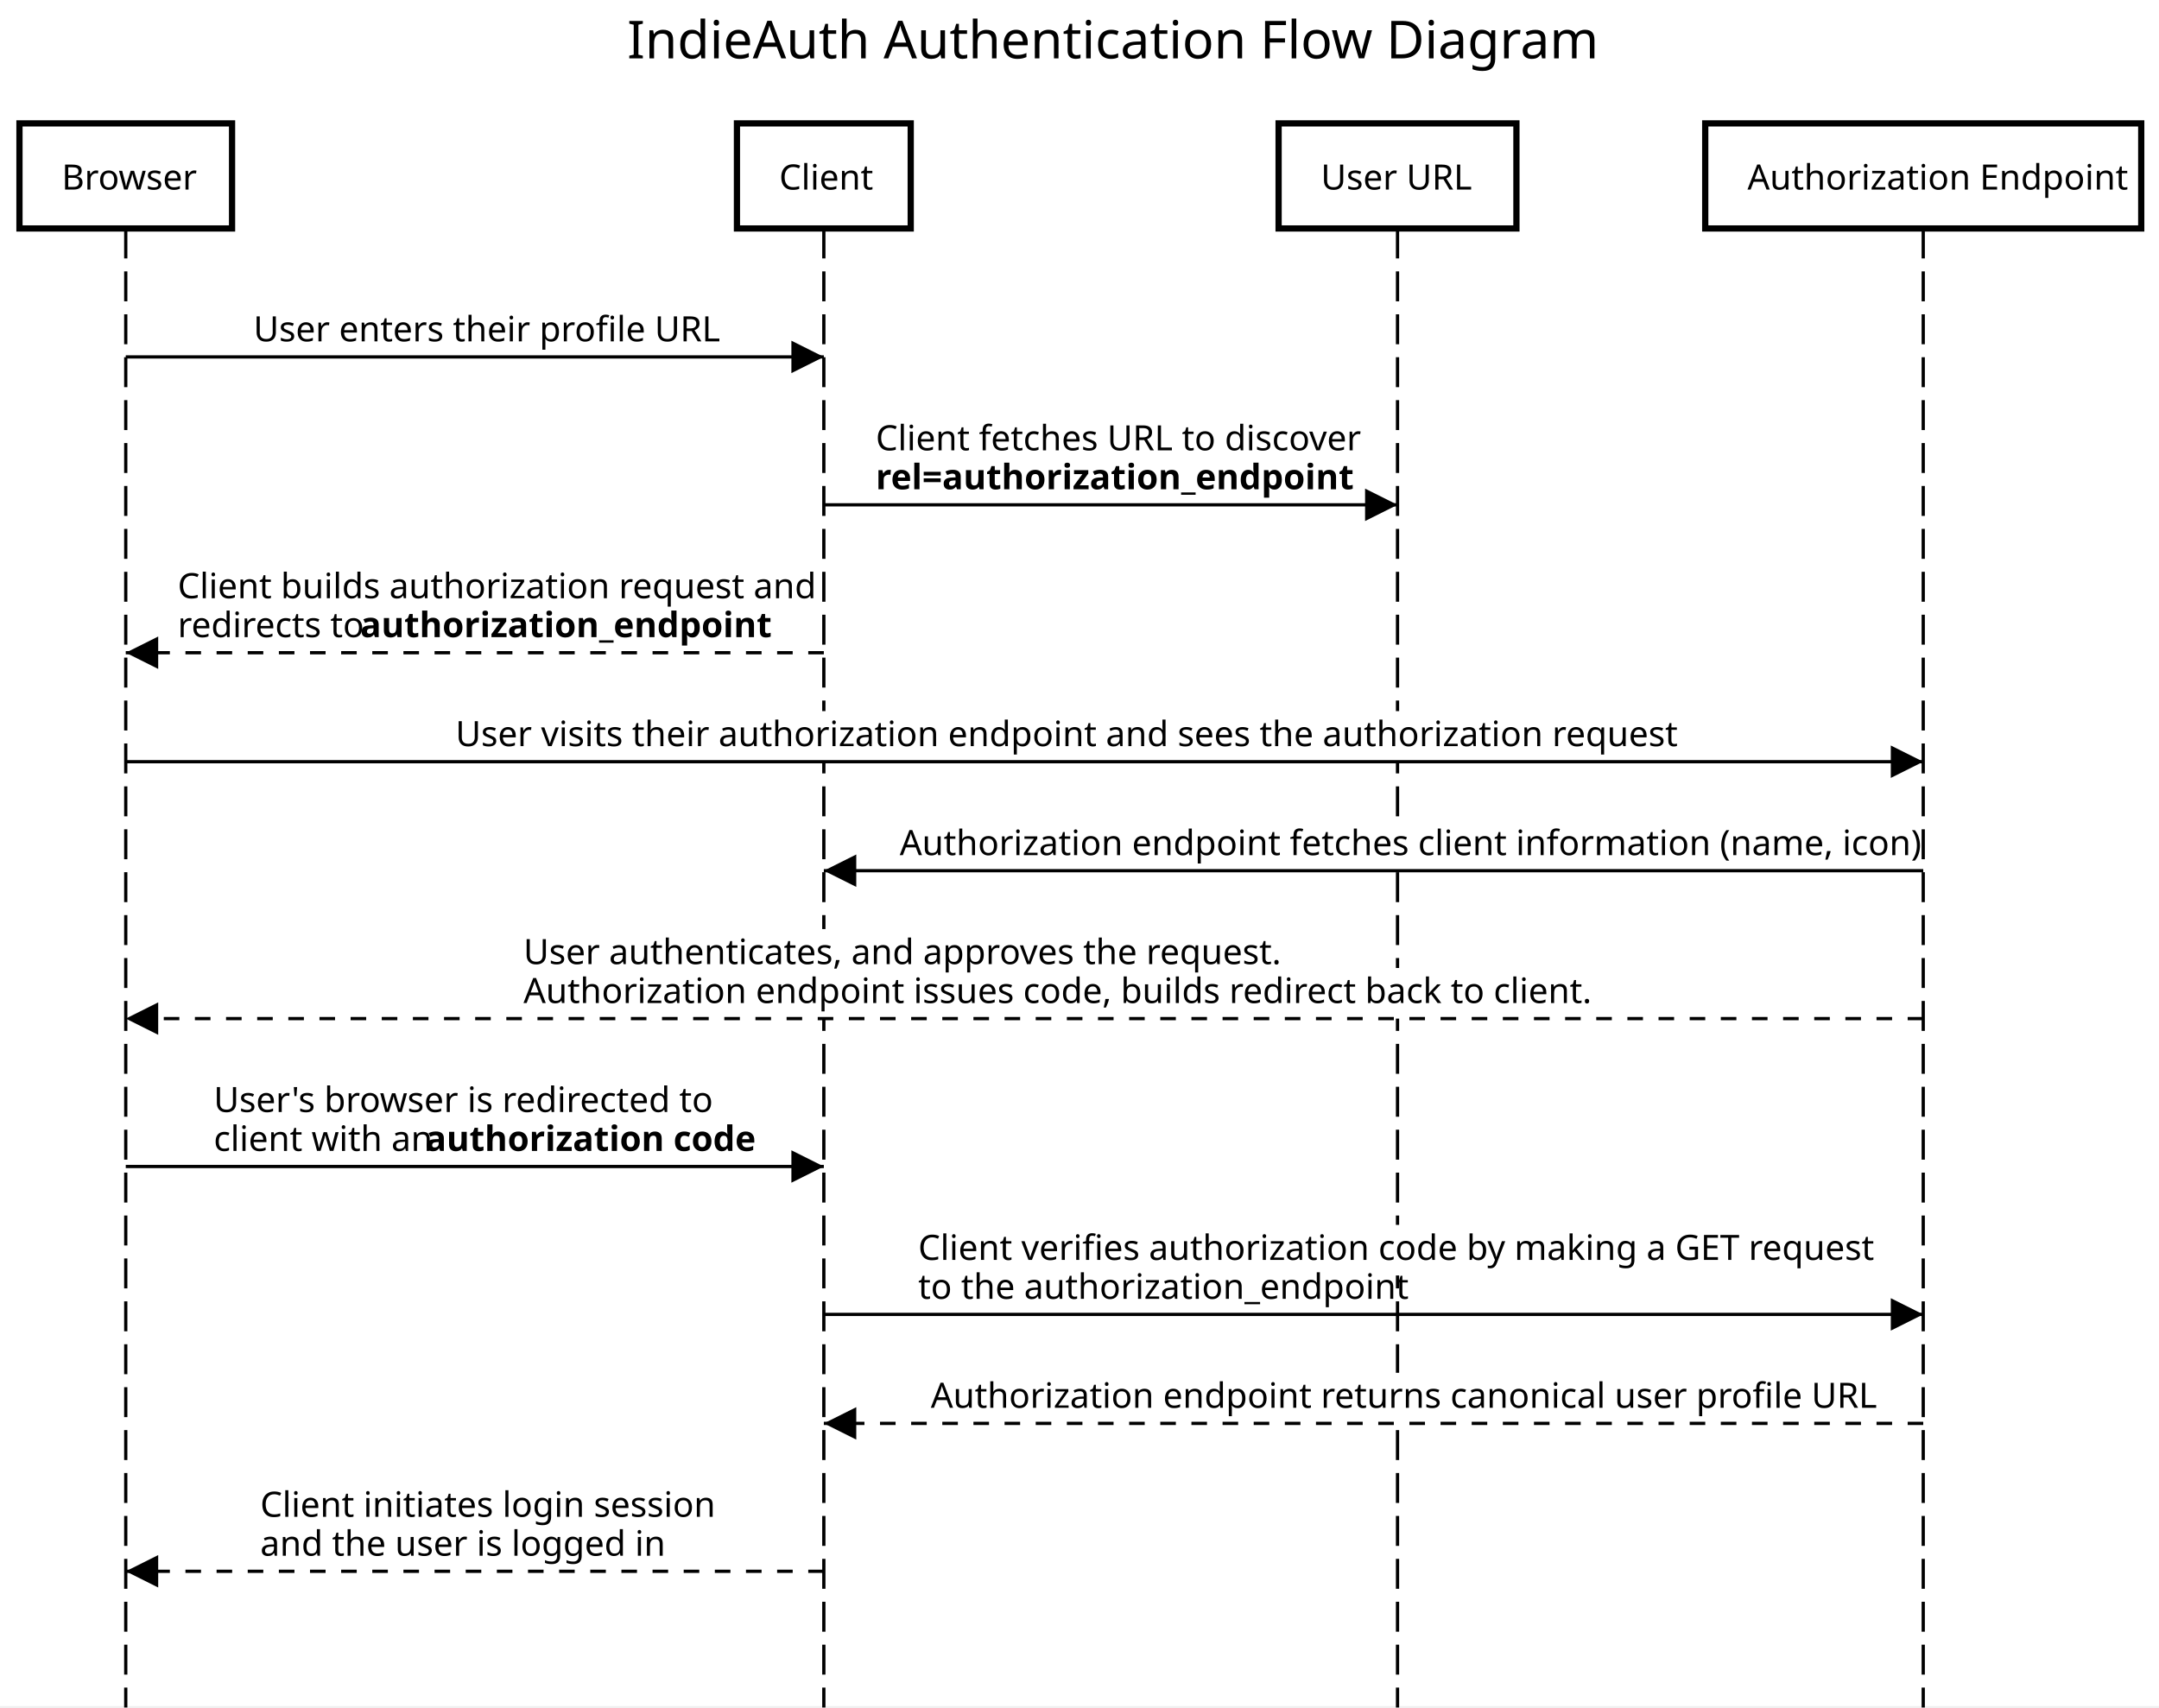
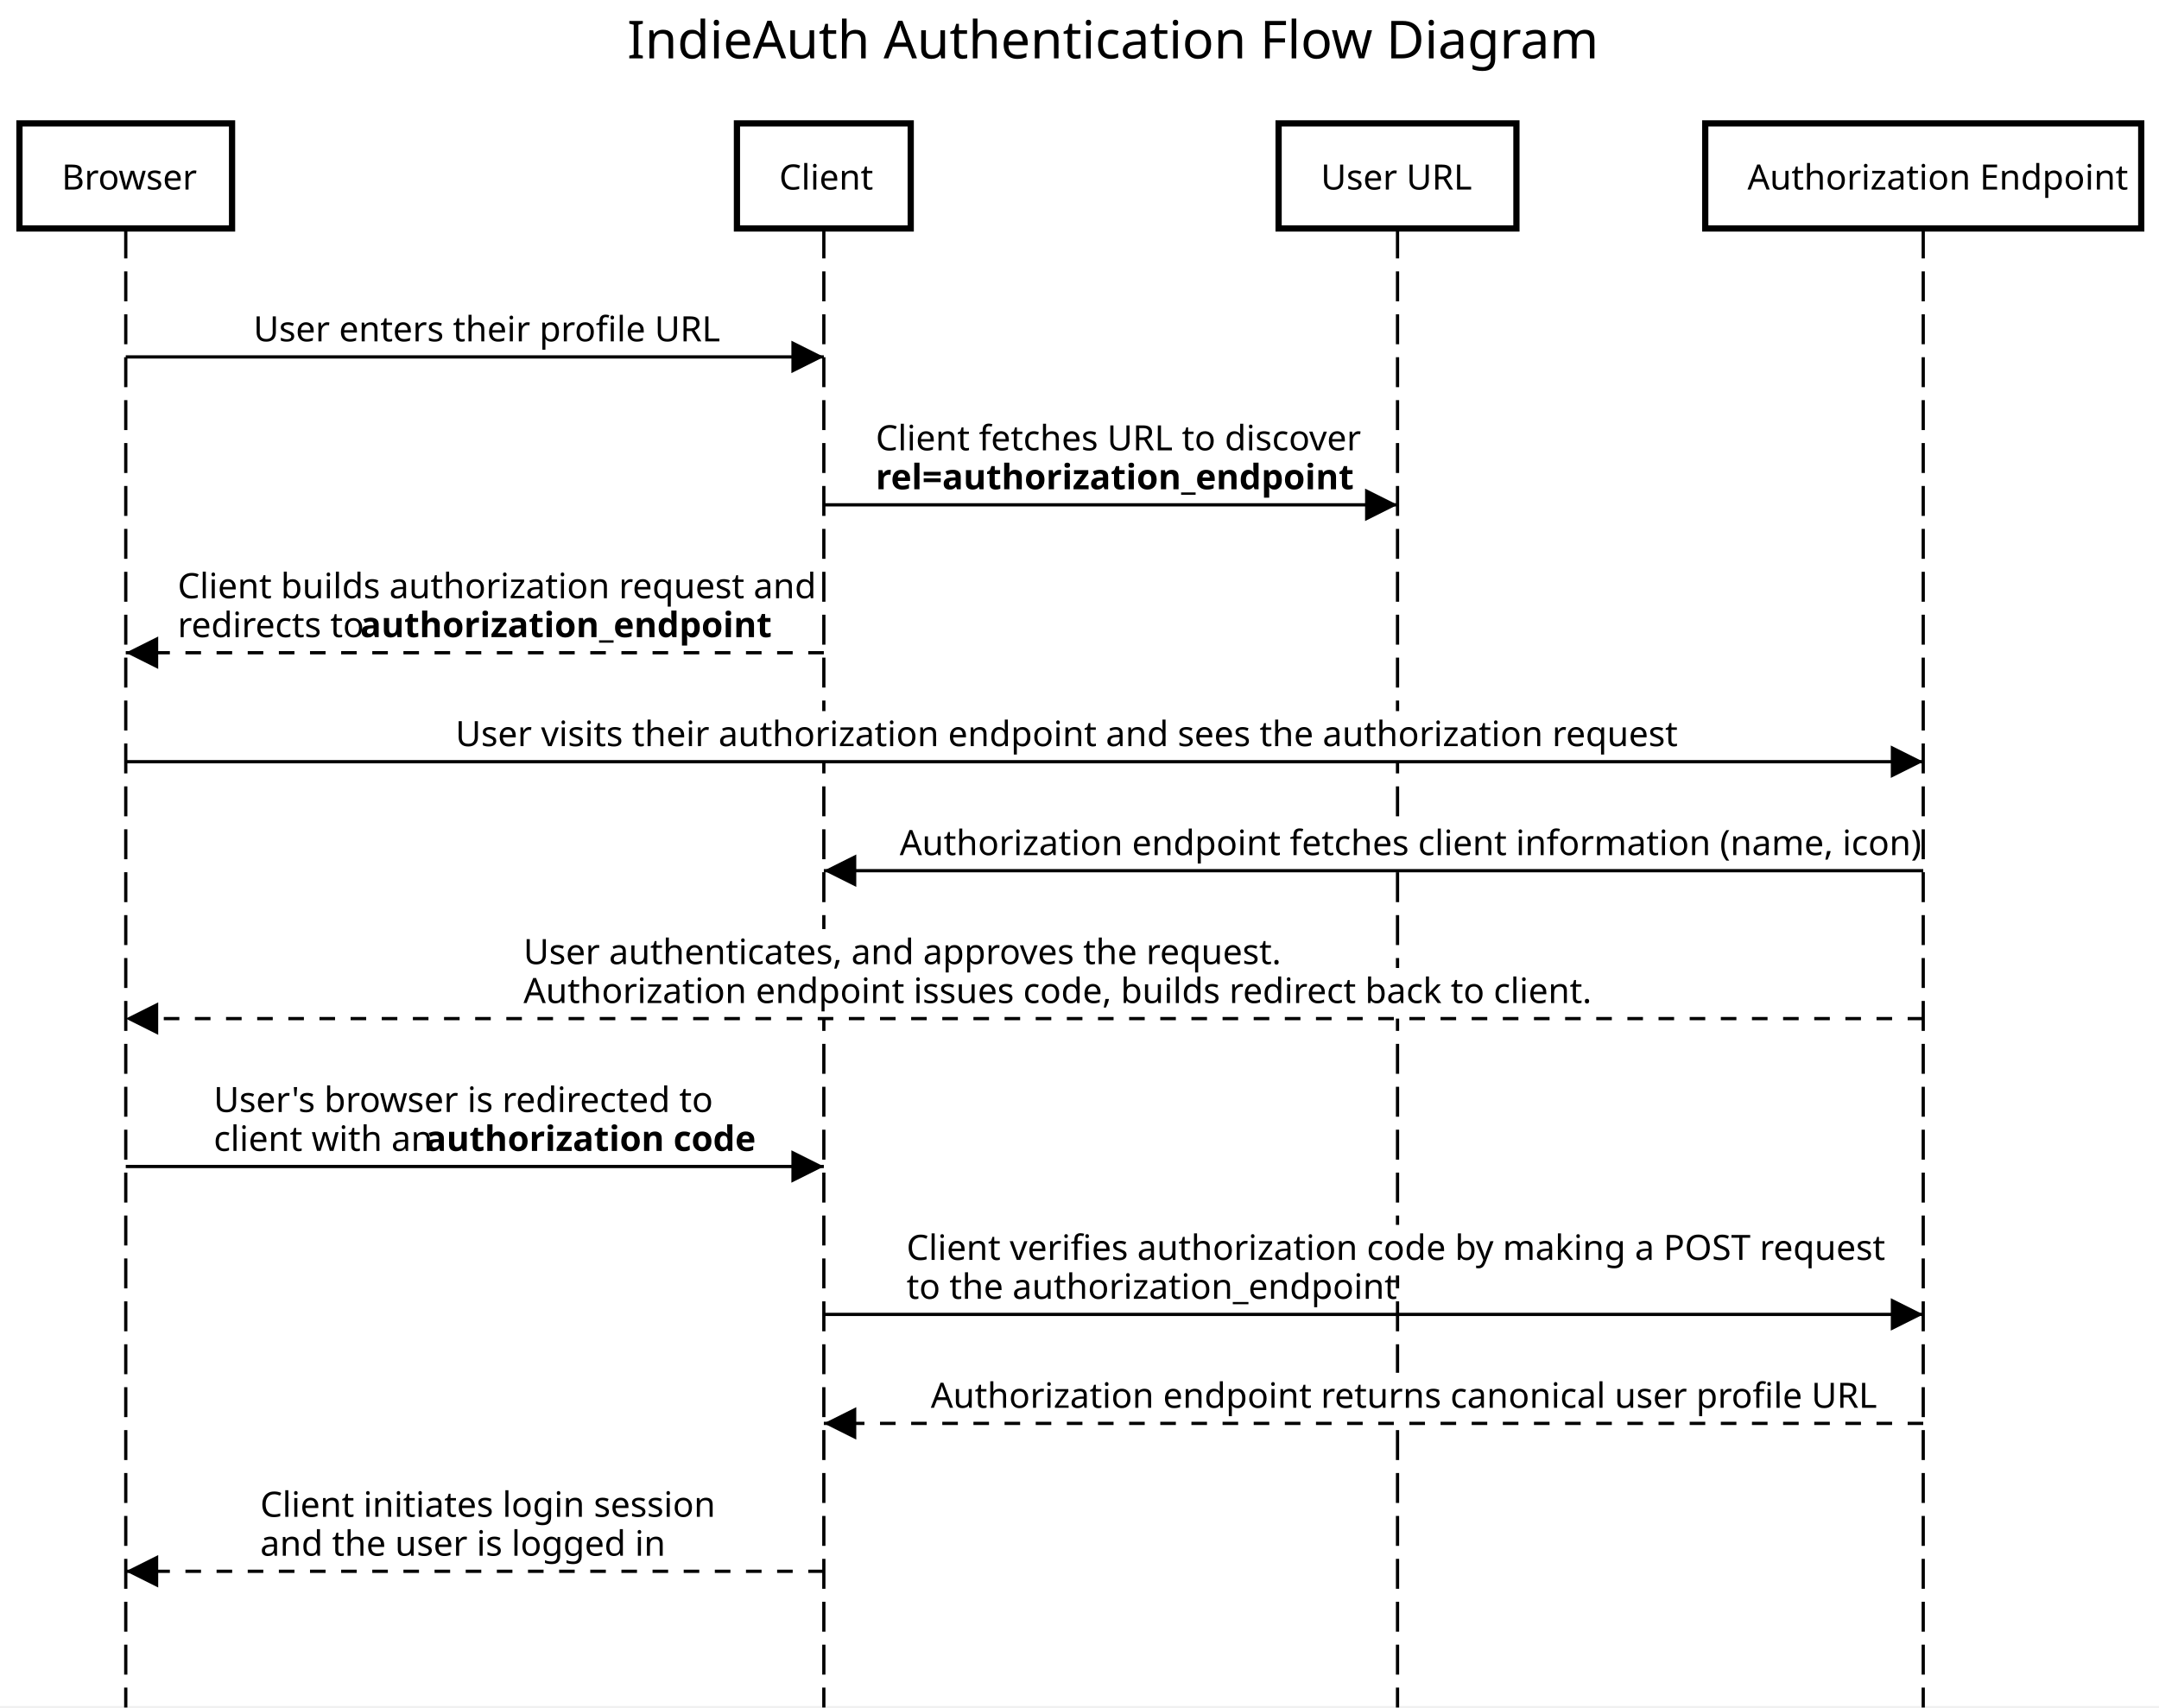
<svg xmlns="http://www.w3.org/2000/svg" version="1.1" viewbox="0 0 906 716" style="width: 100%; height: auto;">
  <defs />
  <g>
    <g />
    <g />
    <g />
    <g />
    <g />
    <g />
    <g />
    <g />
    <g />
    <g />
    <g />
    <g />
    <g />
    <g />
    <g />
    <g />
    <g />
    <g />
    <g />
    <g />
    <g />
    <g />
    <g>
      <rect fill="white" stroke="none" x="0" y="0" width="906" height="716" />
    </g>
    <g>
      <text fill="black" stroke="none" font-family="sans-serif" font-size="16.5pt" font-style="normal" font-weight="normal" text-decoration="normal" x="263.199" y="24.503" text-anchor="start" dominant-baseline="alphabetic">IndieAuth Authentication Flow Diagram</text>
    </g>
    <g>
      <path fill="none" stroke="black" paint-order="fill stroke markers" d=" M 52.774 95.888 L 52.774 716.625" stroke-miterlimit="10" stroke-width="1.361" stroke-dasharray="12.566,5.445" />
      <path fill="none" stroke="black" paint-order="fill stroke markers" d=" M 345.712 95.888 L 345.712 716.625" stroke-miterlimit="10" stroke-width="1.361" stroke-dasharray="12.566,5.445" />
      <path fill="none" stroke="black" paint-order="fill stroke markers" d=" M 586.452 95.888 L 586.452 716.625" stroke-miterlimit="10" stroke-width="1.361" stroke-dasharray="12.566,5.445" />
      <path fill="none" stroke="black" paint-order="fill stroke markers" d=" M 807.065 95.888 L 807.065 716.625" stroke-miterlimit="10" stroke-width="1.361" stroke-dasharray="12.566,5.445" />
    </g>
    <g>
      <path fill="none" stroke="none" />
      <g>
        <path fill="white" stroke="black" paint-order="fill stroke markers" d=" M 8.168 51.783 L 97.38 51.783 L 97.38 95.888 L 8.168 95.888 L 8.168 51.783 Z" stroke-miterlimit="10" stroke-width="2.614" stroke-dasharray="" />
      </g>
      <g>
        <g />
        <text fill="black" stroke="none" font-family="sans-serif" font-size="11pt" font-style="normal" font-weight="normal" text-decoration="normal" x="25.891" y="79.552" text-anchor="start" dominant-baseline="alphabetic">Browser</text>
      </g>
      <path fill="none" stroke="none" />
      <g>
        <path fill="white" stroke="black" paint-order="fill stroke markers" d=" M 309.248 51.783 L 382.175 51.783 L 382.175 95.888 L 309.248 95.888 L 309.248 51.783 Z" stroke-miterlimit="10" stroke-width="2.614" stroke-dasharray="" />
      </g>
      <g>
        <g />
        <text fill="black" stroke="none" font-family="sans-serif" font-size="11pt" font-style="normal" font-weight="normal" text-decoration="normal" x="326.971" y="79.552" text-anchor="start" dominant-baseline="alphabetic">Client</text>
      </g>
      <path fill="none" stroke="none" />
      <g>
        <path fill="white" stroke="black" paint-order="fill stroke markers" d=" M 536.552 51.783 L 636.351 51.783 L 636.351 95.888 L 536.552 95.888 L 536.552 51.783 Z" stroke-miterlimit="10" stroke-width="2.614" stroke-dasharray="" />
      </g>
      <g>
        <g />
        <text fill="black" stroke="none" font-family="sans-serif" font-size="11pt" font-style="normal" font-weight="normal" text-decoration="normal" x="554.276" y="79.552" text-anchor="start" dominant-baseline="alphabetic">User URL</text>
      </g>
      <path fill="none" stroke="none" />
      <g>
        <path fill="white" stroke="black" paint-order="fill stroke markers" d=" M 715.583 51.783 L 898.547 51.783 L 898.547 95.888 L 715.583 95.888 L 715.583 51.783 Z" stroke-miterlimit="10" stroke-width="2.614" stroke-dasharray="" />
      </g>
      <g>
        <g />
        <text fill="black" stroke="none" font-family="sans-serif" font-size="11pt" font-style="normal" font-weight="normal" text-decoration="normal" x="733.307" y="79.552" text-anchor="start" dominant-baseline="alphabetic">Authorization Endpoint</text>
      </g>
    </g>
    <g>
      <g>
        <g>
          <path fill="none" stroke="none" />
          <rect fill="white" stroke="none" x="103.911" y="128.558" width="190.663" height="21.236" />
        </g>
        <text fill="black" stroke="none" font-family="sans-serif" font-size="11pt" font-style="normal" font-weight="normal" text-decoration="normal" x="106.362" y="143.26" text-anchor="start" dominant-baseline="alphabetic">User enters their profile URL</text>
      </g>
      <g>
        <path fill="none" stroke="black" paint-order="fill stroke markers" d=" M 52.774 149.794 L 345.712 149.794" stroke-miterlimit="10" stroke-width="1.361" stroke-dasharray="" />
        <path fill="black" stroke="none" paint-order="stroke fill markers" d=" M 332.099 142.987 L 345.712 149.794 L 332.099 156.6 Z" />
      </g>
      <g>
        <g>
          <path fill="none" stroke="none" />
          <rect fill="white" stroke="none" x="365.042" y="174.297" width="202.08" height="21.236" />
        </g>
        <g>
          <path fill="none" stroke="none" />
          <rect fill="white" stroke="none" x="365.042" y="190.632" width="193.454" height="21.236" />
        </g>
        <text fill="black" stroke="none" font-family="sans-serif" font-size="11pt" font-style="normal" font-weight="normal" text-decoration="normal" x="367.492" y="188.998" text-anchor="start" dominant-baseline="alphabetic">Client fetches URL to discover</text>
        <text fill="black" stroke="none" font-family="sans-serif" font-size="11pt" font-style="normal" font-weight="normal" text-decoration="normal" x="367.492" y="205.334" text-anchor="start" dominant-baseline="alphabetic" />
        <text fill="black" stroke="none" font-family="sans-serif" font-size="11pt" font-style="normal" font-weight="bold" text-decoration="normal" x="367.492" y="205.334" text-anchor="start" dominant-baseline="alphabetic">rel=authorization_endpoint</text>
        <text fill="black" stroke="none" font-family="sans-serif" font-size="11pt" font-style="normal" font-weight="normal" text-decoration="normal" x="556.046" y="205.334" text-anchor="start" dominant-baseline="alphabetic" />
      </g>
      <g>
        <path fill="none" stroke="black" paint-order="fill stroke markers" d=" M 345.712 211.868 L 586.452 211.868" stroke-miterlimit="10" stroke-width="1.361" stroke-dasharray="" />
        <path fill="black" stroke="none" paint-order="stroke fill markers" d=" M 572.839 205.061 L 586.452 211.868 L 572.839 218.674 Z" />
      </g>
      <g>
        <g>
          <path fill="none" stroke="none" />
          <rect fill="white" stroke="none" x="72.104" y="236.37" width="254.278" height="21.236" />
        </g>
        <g>
          <path fill="none" stroke="none" />
          <rect fill="white" stroke="none" x="72.104" y="252.706" width="243.547" height="21.236" />
        </g>
        <text fill="black" stroke="none" font-family="sans-serif" font-size="11pt" font-style="normal" font-weight="normal" text-decoration="normal" x="74.554" y="251.072" text-anchor="start" dominant-baseline="alphabetic">Client builds authorization request and</text>
        <text fill="black" stroke="none" font-family="sans-serif" font-size="11pt" font-style="normal" font-weight="normal" text-decoration="normal" x="74.554" y="267.407" text-anchor="start" dominant-baseline="alphabetic">redirects to </text>
        <text fill="black" stroke="none" font-family="sans-serif" font-size="11pt" font-style="normal" font-weight="bold" text-decoration="normal" x="151.14" y="267.407" text-anchor="start" dominant-baseline="alphabetic">authorization_endpoint</text>
        <text fill="black" stroke="none" font-family="sans-serif" font-size="11pt" font-style="normal" font-weight="normal" text-decoration="normal" x="313.201" y="267.407" text-anchor="start" dominant-baseline="alphabetic" />
      </g>
      <g>
        <path fill="none" stroke="black" paint-order="fill stroke markers" d=" M 345.712 273.941 L 52.774 273.941" stroke-miterlimit="10" stroke-width="1.361" stroke-dasharray="6.534" />
        <path fill="black" stroke="none" paint-order="stroke fill markers" d=" M 66.387 267.135 L 52.774 273.941 L 66.387 280.748 Z" />
      </g>
      <g>
        <g>
          <path fill="none" stroke="none" />
          <rect fill="white" stroke="none" x="188.697" y="298.444" width="482.445" height="21.236" />
        </g>
        <text fill="black" stroke="none" font-family="sans-serif" font-size="11pt" font-style="normal" font-weight="normal" text-decoration="normal" x="191.147" y="313.146" text-anchor="start" dominant-baseline="alphabetic">User visits their authorization endpoint and sees the authorization request</text>
      </g>
      <g>
        <path fill="none" stroke="black" paint-order="fill stroke markers" d=" M 52.774 319.68 L 807.065 319.68" stroke-miterlimit="10" stroke-width="1.361" stroke-dasharray="" />
        <path fill="black" stroke="none" paint-order="stroke fill markers" d=" M 793.452 312.874 L 807.065 319.68 L 793.452 326.486 Z" />
      </g>
      <g>
        <g>
          <path fill="none" stroke="none" />
          <rect fill="white" stroke="none" x="375.105" y="344.183" width="402.567" height="21.236" />
        </g>
        <text fill="black" stroke="none" font-family="sans-serif" font-size="11pt" font-style="normal" font-weight="normal" text-decoration="normal" x="377.555" y="358.884" text-anchor="start" dominant-baseline="alphabetic">Authorization endpoint fetches client information (name, icon)</text>
      </g>
      <g>
        <path fill="none" stroke="black" paint-order="fill stroke markers" d=" M 807.065 365.418 L 345.712 365.418" stroke-miterlimit="10" stroke-width="1.361" stroke-dasharray="" />
        <path fill="black" stroke="none" paint-order="stroke fill markers" d=" M 359.324 358.612 L 345.712 365.418 L 359.324 372.225 Z" />
      </g>
      <g>
        <g>
          <path fill="none" stroke="none" />
          <rect fill="white" stroke="none" x="217.222" y="389.921" width="305.616" height="21.236" />
        </g>
        <g>
          <path fill="none" stroke="none" />
          <rect fill="white" stroke="none" x="217.222" y="406.257" width="425.394" height="21.236" />
        </g>
        <text fill="black" stroke="none" font-family="sans-serif" font-size="11pt" font-style="normal" font-weight="normal" text-decoration="normal" x="219.673" y="404.623" text-anchor="start" dominant-baseline="alphabetic">User authenticates, and approves the request.</text>
        <text fill="black" stroke="none" font-family="sans-serif" font-size="11pt" font-style="normal" font-weight="normal" text-decoration="normal" x="219.673" y="420.958" text-anchor="start" dominant-baseline="alphabetic">Authorization endpoint issues code, builds redirect back to client.</text>
      </g>
      <g>
        <path fill="none" stroke="black" paint-order="fill stroke markers" d=" M 807.065 427.492 L 52.774 427.492" stroke-miterlimit="10" stroke-width="1.361" stroke-dasharray="6.534" />
        <path fill="black" stroke="none" paint-order="stroke fill markers" d=" M 66.387 420.686 L 52.774 427.492 L 66.387 434.299 Z" />
      </g>
      <g>
        <g>
          <path fill="none" stroke="none" />
          <rect fill="white" stroke="none" x="87.226" y="451.995" width="202.417" height="21.236" />
        </g>
        <g>
          <path fill="none" stroke="none" />
          <rect fill="white" stroke="none" x="87.226" y="468.33" width="224.034" height="21.236" />
        </g>
        <text fill="black" stroke="none" font-family="sans-serif" font-size="11pt" font-style="normal" font-weight="normal" text-decoration="normal" x="89.676" y="466.697" text-anchor="start" dominant-baseline="alphabetic">User's browser is redirected to</text>
        <text fill="black" stroke="none" font-family="sans-serif" font-size="11pt" font-style="normal" font-weight="normal" text-decoration="normal" x="89.676" y="483.032" text-anchor="start" dominant-baseline="alphabetic">client with an </text>
        <text fill="black" stroke="none" font-family="sans-serif" font-size="11pt" font-style="normal" font-weight="bold" text-decoration="normal" x="178.495" y="483.032" text-anchor="start" dominant-baseline="alphabetic">authorization code</text>
        <text fill="black" stroke="none" font-family="sans-serif" font-size="11pt" font-style="normal" font-weight="normal" text-decoration="normal" x="308.81" y="483.032" text-anchor="start" dominant-baseline="alphabetic" />
      </g>
      <g>
        <path fill="none" stroke="black" paint-order="fill stroke markers" d=" M 52.774 489.566 L 345.712 489.566" stroke-miterlimit="10" stroke-width="1.361" stroke-dasharray="" />
        <path fill="black" stroke="none" paint-order="stroke fill markers" d=" M 332.099 482.76 L 345.712 489.566 L 332.099 496.372 Z" />
      </g>
      <g>
        <g>
          <path fill="none" stroke="none" />
-           <rect fill="white" stroke="none" x="382.857" y="514.069" width="387.062" height="21.236" />
-         </g>
-         <g>
-           <path fill="none" stroke="none" />
-           <rect fill="white" stroke="none" x="382.857" y="530.404" width="193.999" height="21.236" />
-         </g>
-         <text fill="black" stroke="none" font-family="sans-serif" font-size="11pt" font-style="normal" font-weight="normal" text-decoration="normal" x="385.308" y="528.771" text-anchor="start" dominant-baseline="alphabetic">Client verifies authorization code by making a GET request</text>
-         <text fill="black" stroke="none" font-family="sans-serif" font-size="11pt" font-style="normal" font-weight="normal" text-decoration="normal" x="385.308" y="545.106" text-anchor="start" dominant-baseline="alphabetic">to the authorization_endpoint</text>
+           <rect fill="white" stroke="none" x="377.968" y="514.069" width="396.84" height="21.236" />
+         </g>
+         <g>
+           <path fill="none" stroke="none" />
+           <rect fill="white" stroke="none" x="377.968" y="530.404" width="193.999" height="21.236" />
+         </g>
+         <text fill="black" stroke="none" font-family="sans-serif" font-size="11pt" font-style="normal" font-weight="normal" text-decoration="normal" x="380.418" y="528.771" text-anchor="start" dominant-baseline="alphabetic">Client verifies authorization code by making a POST request</text>
+         <text fill="black" stroke="none" font-family="sans-serif" font-size="11pt" font-style="normal" font-weight="normal" text-decoration="normal" x="380.418" y="545.106" text-anchor="start" dominant-baseline="alphabetic">to the authorization_endpoint</text>
      </g>
      <g>
        <path fill="none" stroke="black" paint-order="fill stroke markers" d=" M 345.712 551.64 L 807.065 551.64" stroke-miterlimit="10" stroke-width="1.361" stroke-dasharray="" />
        <path fill="black" stroke="none" paint-order="stroke fill markers" d=" M 793.452 544.833 L 807.065 551.64 L 793.452 558.446 Z" />
      </g>
      <g>
        <g>
          <path fill="none" stroke="none" />
          <rect fill="white" stroke="none" x="388.14" y="576.143" width="376.497" height="21.236" />
        </g>
        <text fill="black" stroke="none" font-family="sans-serif" font-size="11pt" font-style="normal" font-weight="normal" text-decoration="normal" x="390.59" y="590.844" text-anchor="start" dominant-baseline="alphabetic">Authorization endpoint returns canonical user profile URL</text>
      </g>
      <g>
        <path fill="none" stroke="black" paint-order="fill stroke markers" d=" M 807.065 597.378 L 345.712 597.378" stroke-miterlimit="10" stroke-width="1.361" stroke-dasharray="6.534" />
        <path fill="black" stroke="none" paint-order="stroke fill markers" d=" M 359.324 590.572 L 345.712 597.378 L 359.324 604.185 Z" />
      </g>
      <g>
        <g>
          <path fill="none" stroke="none" />
          <rect fill="white" stroke="none" x="106.75" y="621.881" width="184.986" height="21.236" />
        </g>
        <g>
          <path fill="none" stroke="none" />
          <rect fill="white" stroke="none" x="106.75" y="638.216" width="164.643" height="21.236" />
        </g>
        <text fill="black" stroke="none" font-family="sans-serif" font-size="11pt" font-style="normal" font-weight="normal" text-decoration="normal" x="109.2" y="636.583" text-anchor="start" dominant-baseline="alphabetic">Client initiates login session</text>
        <text fill="black" stroke="none" font-family="sans-serif" font-size="11pt" font-style="normal" font-weight="normal" text-decoration="normal" x="109.2" y="652.918" text-anchor="start" dominant-baseline="alphabetic">and the user is logged in</text>
      </g>
      <g>
        <path fill="none" stroke="black" paint-order="fill stroke markers" d=" M 345.712 659.452 L 52.774 659.452" stroke-miterlimit="10" stroke-width="1.361" stroke-dasharray="6.534" />
        <path fill="black" stroke="none" paint-order="stroke fill markers" d=" M 66.387 652.646 L 52.774 659.452 L 66.387 666.258 Z" />
      </g>
    </g>
    <g />
    <g />
    <g />
    <g />
  </g>
</svg>
